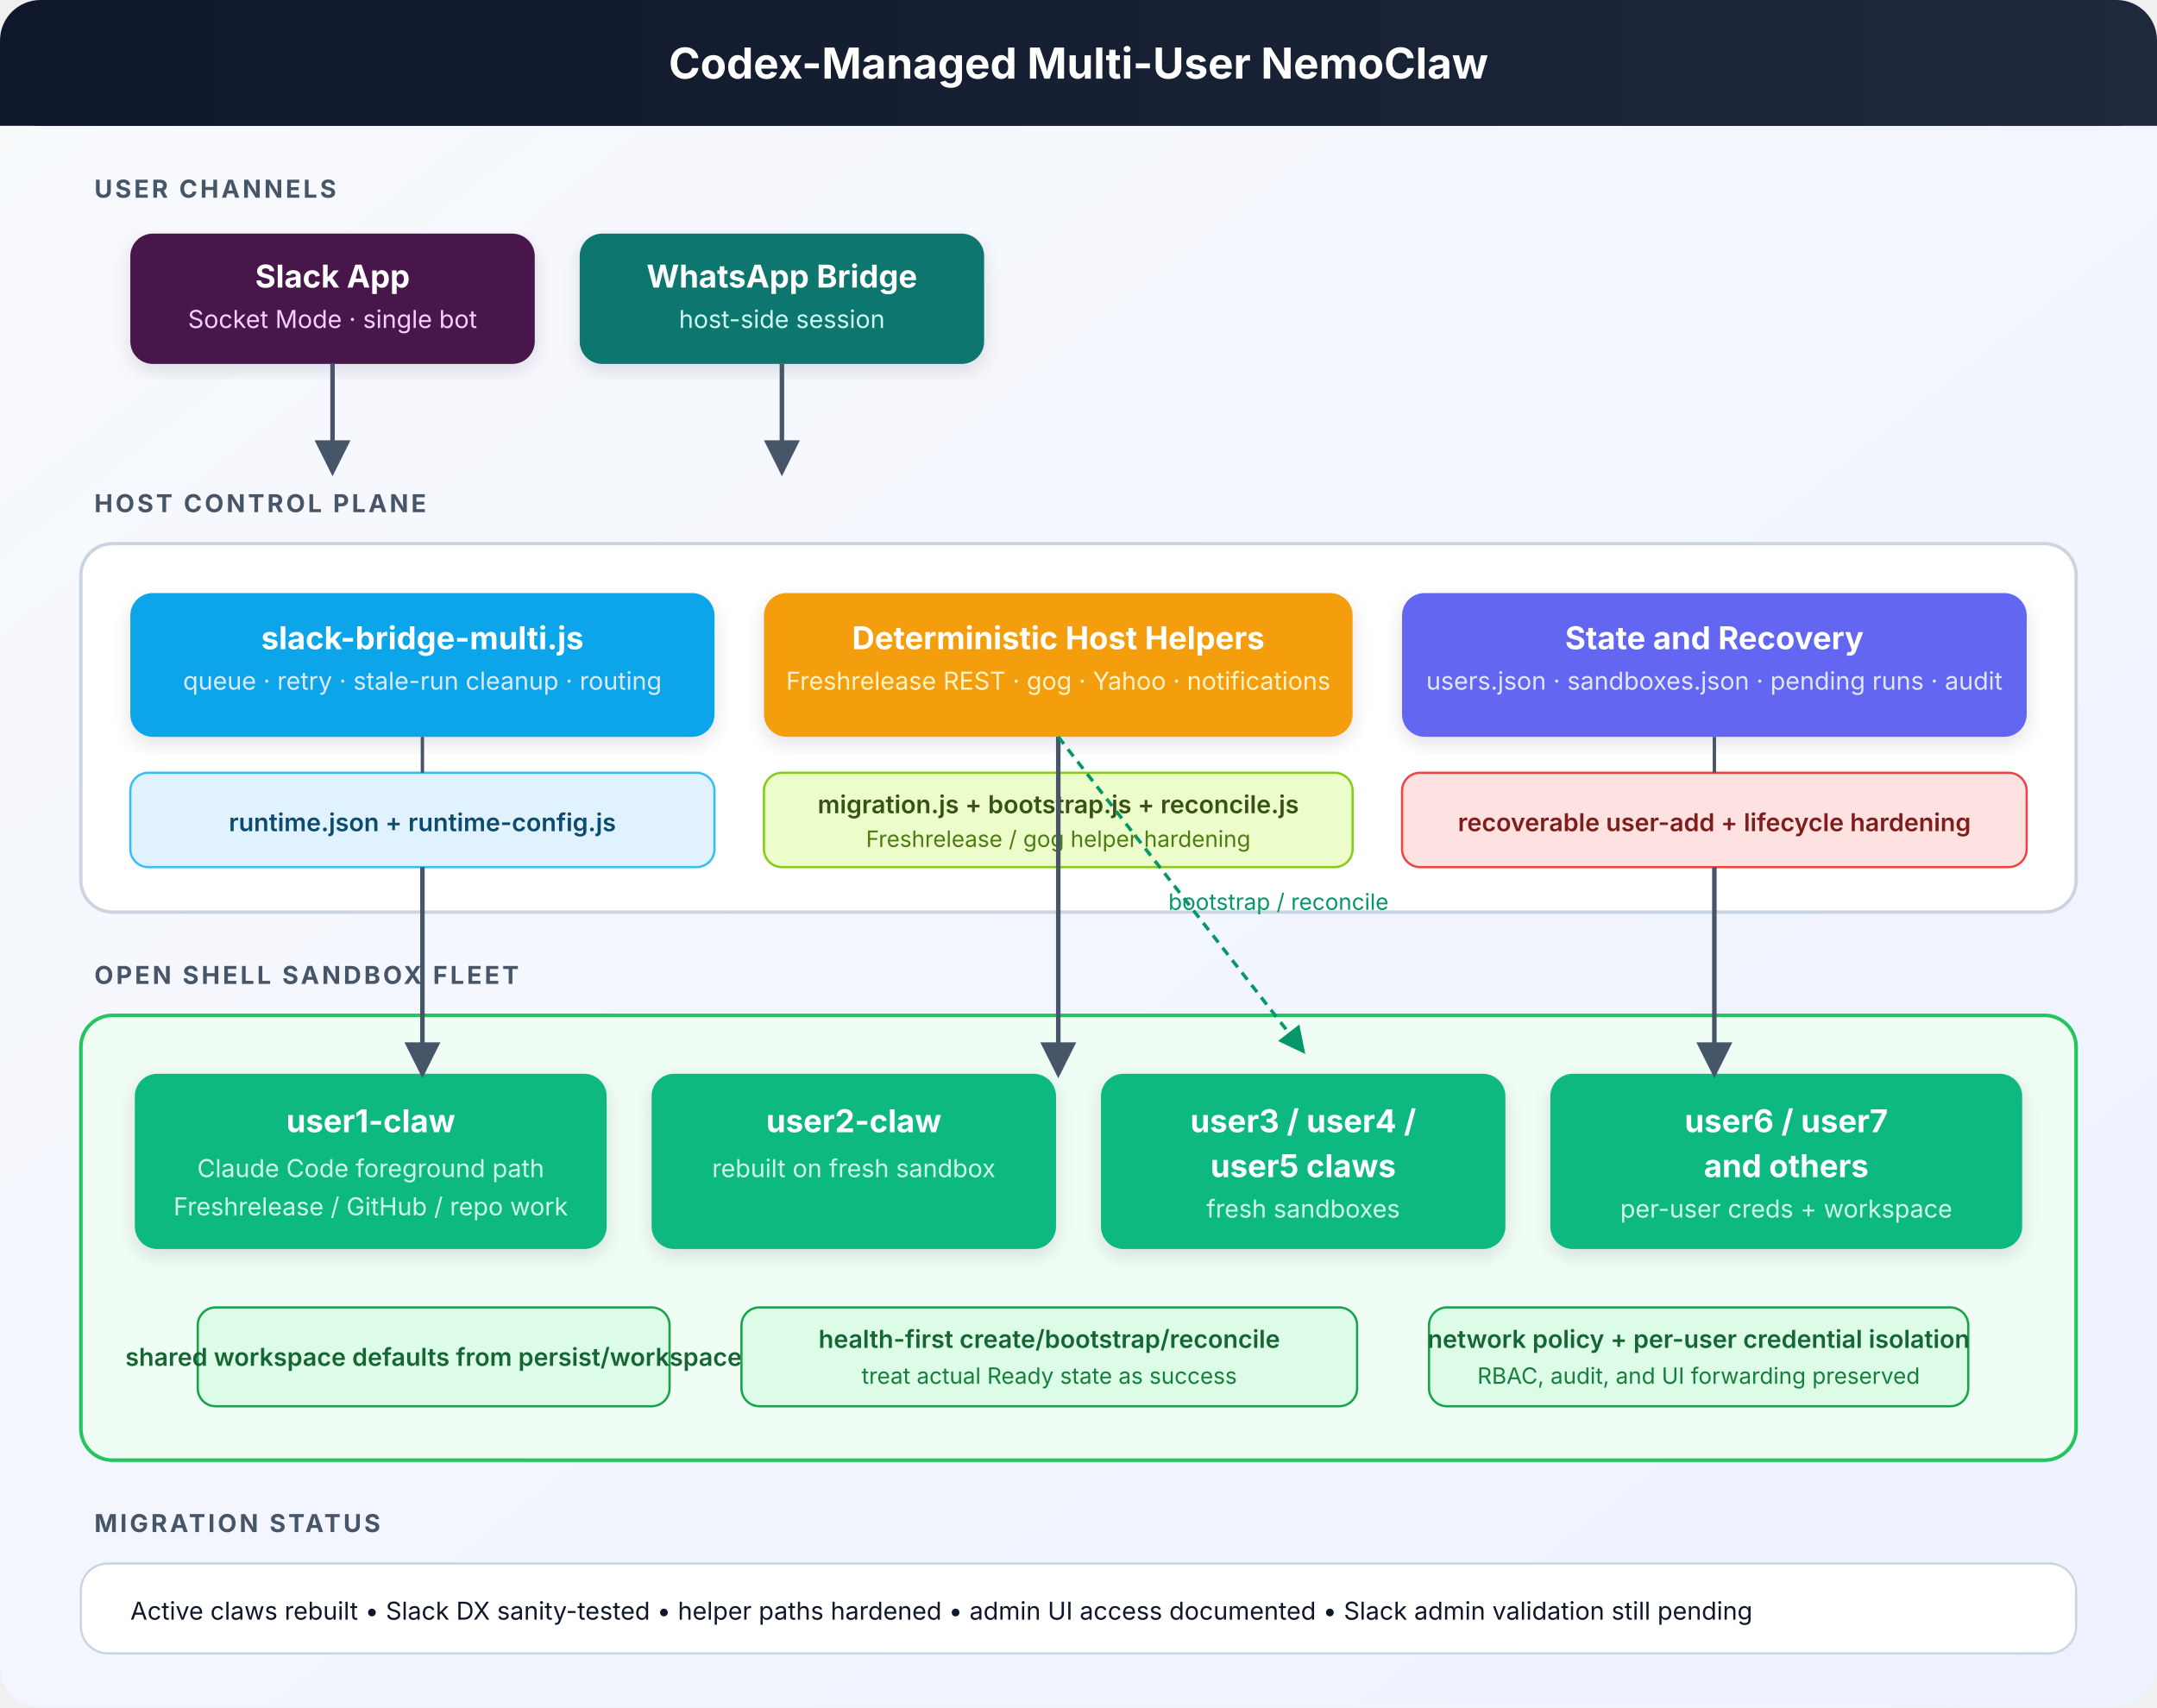
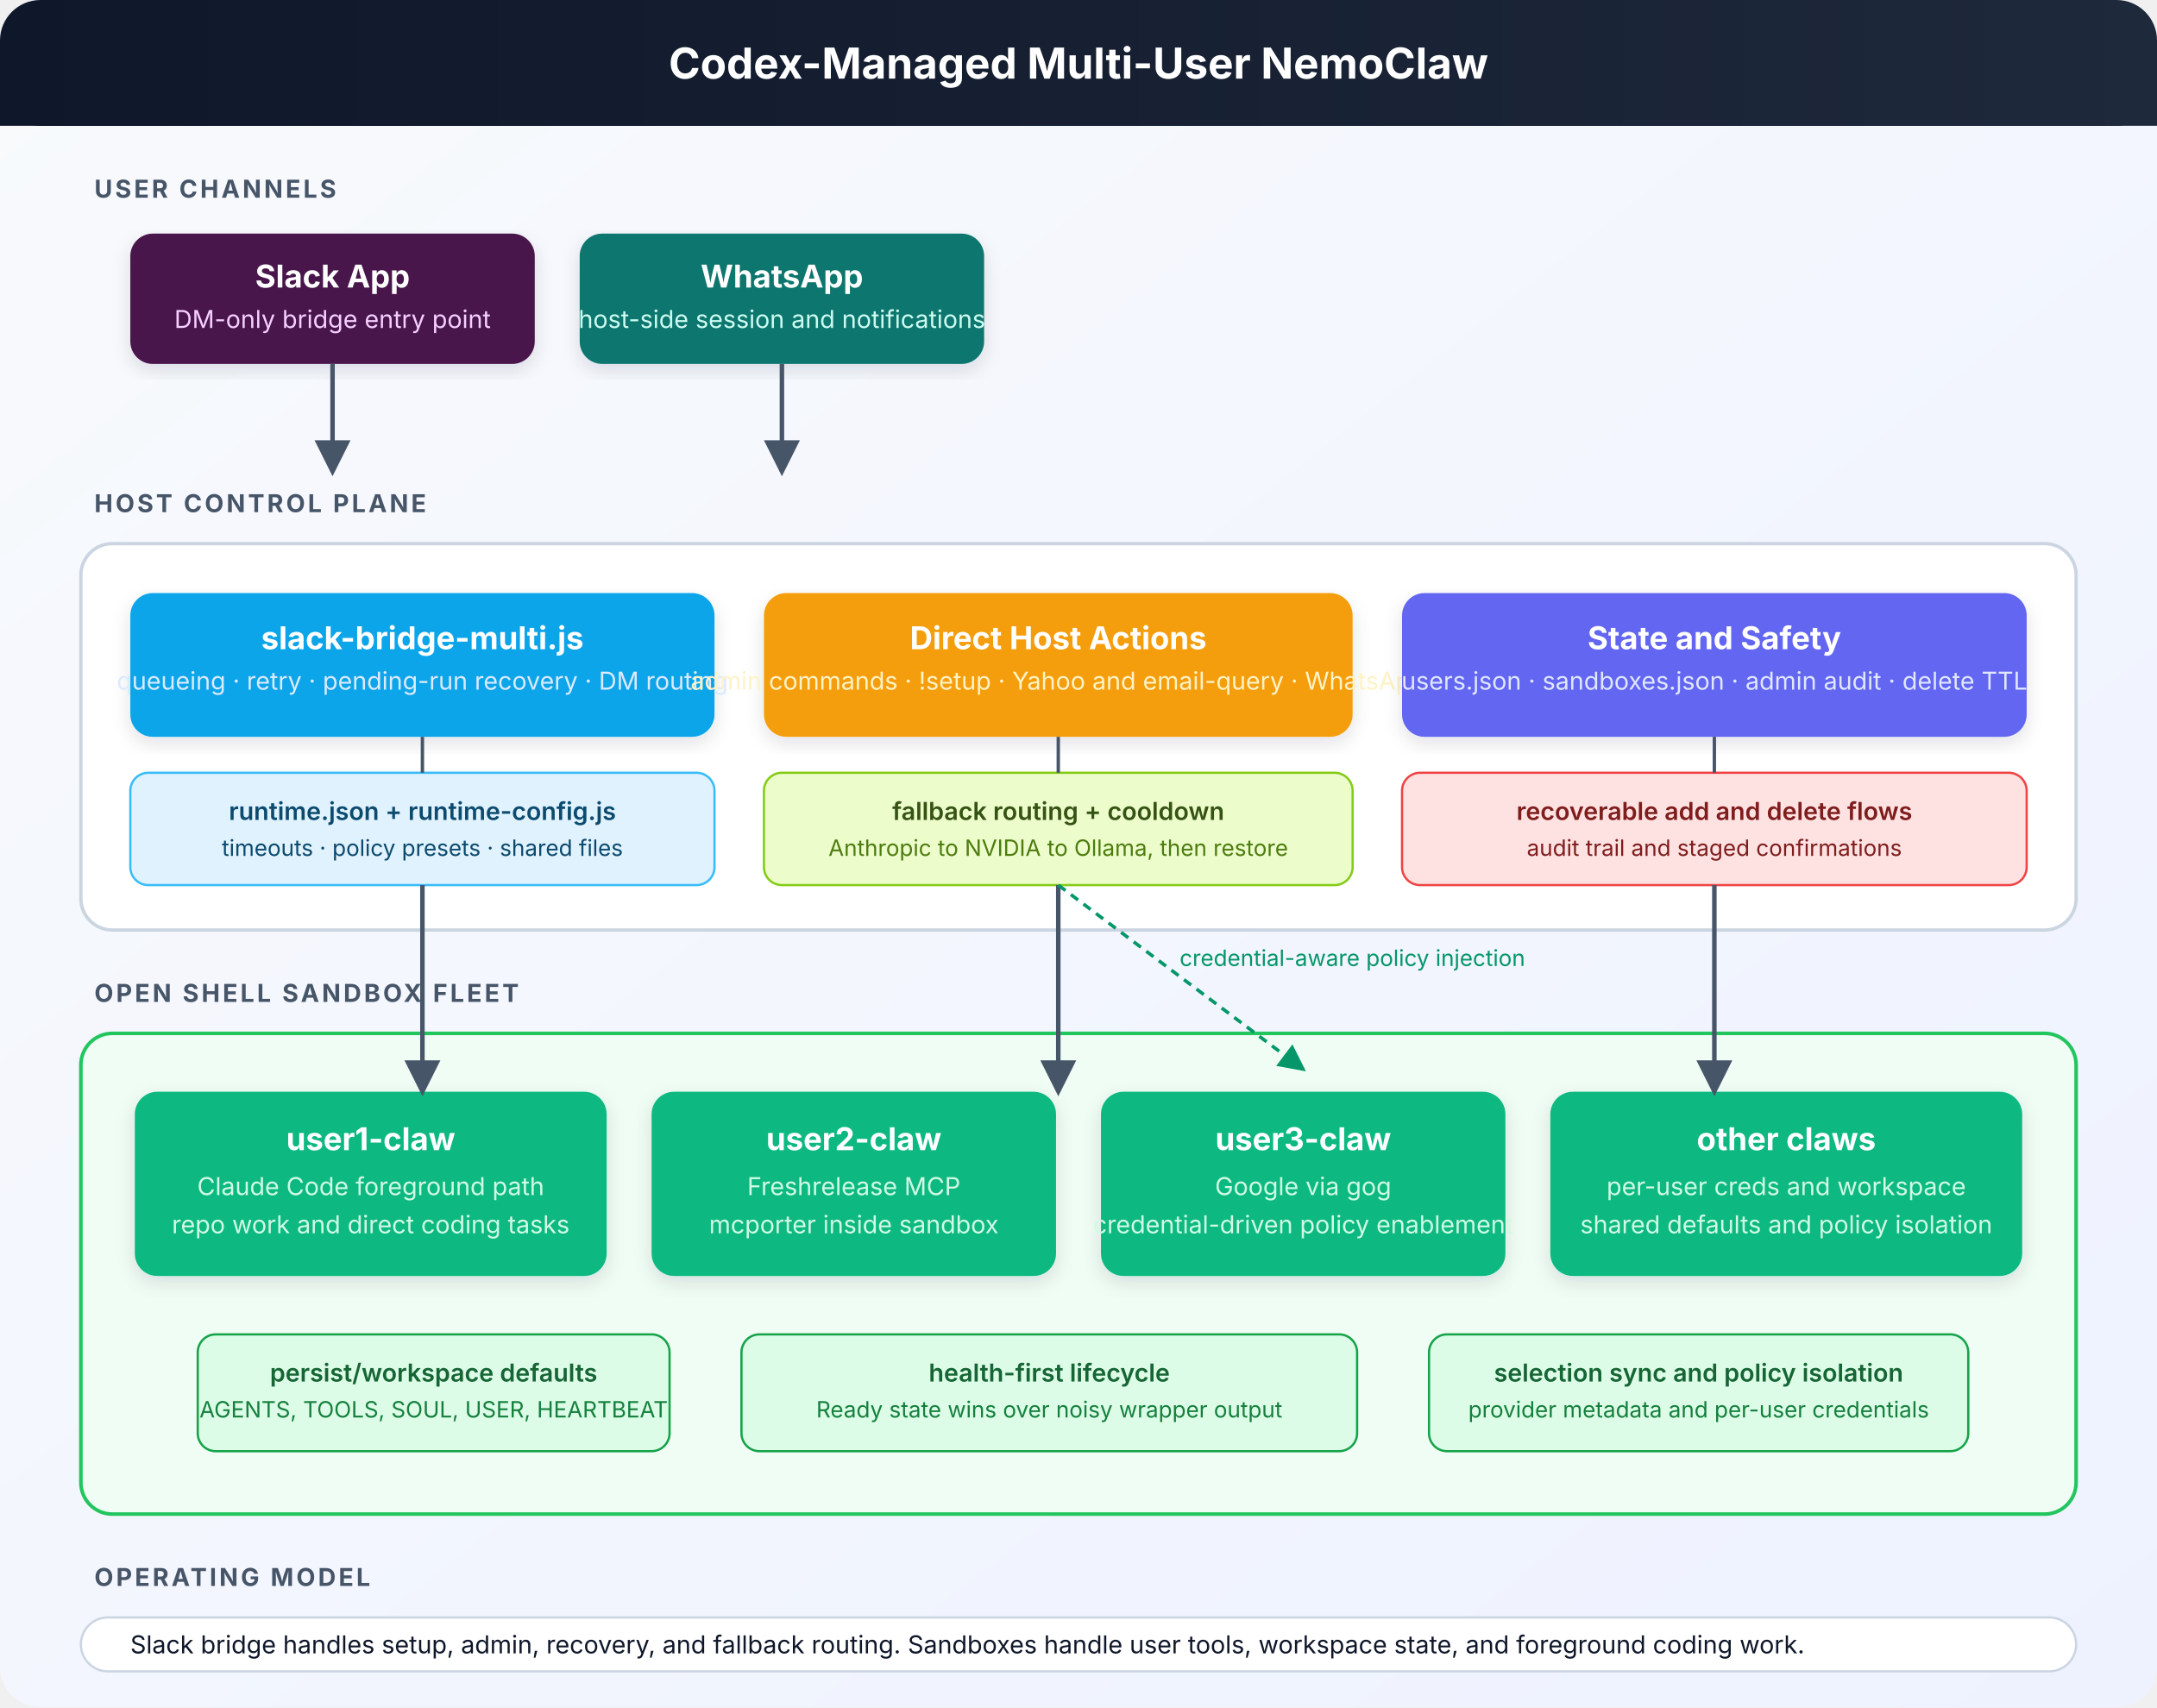
<svg xmlns="http://www.w3.org/2000/svg" viewBox="0 0 960 760" font-family="Inter, system-ui, sans-serif" font-size="13">
  <defs>
    <linearGradient id="bg" x1="0" y1="0" x2="1" y2="1">
      <stop offset="0%" stop-color="#f8fafc" />
      <stop offset="100%" stop-color="#eef2ff" />
    </linearGradient>
    <linearGradient id="title" x1="0" y1="0" x2="1" y2="0">
      <stop offset="0%" stop-color="#0f172a" />
      <stop offset="100%" stop-color="#1e293b" />
    </linearGradient>
    <filter id="shadow" x="-8%" y="-8%" width="116%" height="120%">
      <feDropShadow dx="0" dy="3" stdDeviation="4" flood-color="#0f172a" flood-opacity="0.12" />
    </filter>
    <marker id="arrow" markerWidth="8" markerHeight="8" refX="7" refY="4" orient="auto">
      <path d="M0,0 L8,4 L0,8 z" fill="#475569" />
    </marker>
    <marker id="arrowGreen" markerWidth="8" markerHeight="8" refX="7" refY="4" orient="auto">
      <path d="M0,0 L8,4 L0,8 z" fill="#059669" />
    </marker>
  </defs>
  <rect width="960" height="760" rx="18" fill="url(#bg)" />
  <rect x="0" y="0" width="960" height="56" rx="18" fill="url(#title)" />
  <rect x="0" y="28" width="960" height="28" fill="url(#title)" />
  <text x="480" y="35" text-anchor="middle" fill="#ffffff" font-size="19" font-weight="700">Codex-Managed Multi-User NemoClaw</text>
  <text x="42" y="88" fill="#475569" font-size="11" font-weight="700" letter-spacing="1.2">USER CHANNELS</text>
  <rect x="58" y="104" width="180" height="58" rx="10" fill="#4A154B" filter="url(#shadow)" />
  <text x="148" y="128" text-anchor="middle" fill="#ffffff" font-size="14" font-weight="700">Slack App</text>
-   <text x="148" y="146" text-anchor="middle" fill="#f5d0fe" font-size="11">Socket Mode · single bot</text>
+   <text x="148" y="146" text-anchor="middle" fill="#f5d0fe" font-size="11">DM-only bridge entry point</text>
  <rect x="258" y="104" width="180" height="58" rx="10" fill="#0f766e" filter="url(#shadow)" />
-   <text x="348" y="128" text-anchor="middle" fill="#ffffff" font-size="14" font-weight="700">WhatsApp Bridge</text>
-   <text x="348" y="146" text-anchor="middle" fill="#ccfbf1" font-size="11">host-side session</text>
+   <text x="348" y="128" text-anchor="middle" fill="#ffffff" font-size="14" font-weight="700">WhatsApp</text>
+   <text x="348" y="146" text-anchor="middle" fill="#ccfbf1" font-size="11">host-side session and notifications</text>
  <line x1="148" y1="162" x2="148" y2="210" stroke="#475569" stroke-width="2" marker-end="url(#arrow)" />
  <line x1="348" y1="162" x2="348" y2="210" stroke="#475569" stroke-width="2" marker-end="url(#arrow)" />
  <text x="42" y="228" fill="#475569" font-size="11" font-weight="700" letter-spacing="1.2">HOST CONTROL PLANE</text>
-   <rect x="36" y="242" width="888" height="164" rx="14" fill="#ffffff" stroke="#cbd5e1" stroke-width="1.5" />
+   <rect x="36" y="242" width="888" height="172" rx="14" fill="#ffffff" stroke="#cbd5e1" stroke-width="1.5" />
  <rect x="58" y="264" width="260" height="64" rx="10" fill="#0ea5e9" filter="url(#shadow)" />
  <text x="188" y="289" text-anchor="middle" fill="#ffffff" font-size="14" font-weight="700">slack-bridge-multi.js</text>
-   <text x="188" y="307" text-anchor="middle" fill="#dbeafe" font-size="11">queue · retry · stale-run cleanup · routing</text>
+   <text x="188" y="307" text-anchor="middle" fill="#dbeafe" font-size="11">queueing · retry · pending-run recovery · DM routing</text>
  <rect x="340" y="264" width="262" height="64" rx="10" fill="#f59e0b" filter="url(#shadow)" />
-   <text x="471" y="289" text-anchor="middle" fill="#ffffff" font-size="14" font-weight="700">Deterministic Host Helpers</text>
-   <text x="471" y="307" text-anchor="middle" fill="#fef3c7" font-size="11">Freshrelease REST · gog · Yahoo · notifications</text>
+   <text x="471" y="289" text-anchor="middle" fill="#ffffff" font-size="14" font-weight="700">Direct Host Actions</text>
+   <text x="471" y="307" text-anchor="middle" fill="#fef3c7" font-size="11">admin commands · !setup · Yahoo and email-query · WhatsApp</text>
  <rect x="624" y="264" width="278" height="64" rx="10" fill="#6366f1" filter="url(#shadow)" />
-   <text x="763" y="289" text-anchor="middle" fill="#ffffff" font-size="14" font-weight="700">State and Recovery</text>
-   <text x="763" y="307" text-anchor="middle" fill="#e0e7ff" font-size="11">users.json · sandboxes.json · pending runs · audit</text>
-   <rect x="58" y="344" width="260" height="42" rx="8" fill="#e0f2fe" stroke="#38bdf8" />
-   <text x="188" y="370" text-anchor="middle" fill="#0c4a6e" font-size="11" font-weight="600">runtime.json + runtime-config.js</text>
-   <rect x="340" y="344" width="262" height="42" rx="8" fill="#ecfccb" stroke="#84cc16" />
-   <text x="471" y="362" text-anchor="middle" fill="#365314" font-size="11" font-weight="600">migration.js + bootstrap.js + reconcile.js</text>
-   <text x="471" y="377" text-anchor="middle" fill="#4d7c0f" font-size="10">Freshrelease / gog helper hardening</text>
-   <rect x="624" y="344" width="278" height="42" rx="8" fill="#fee2e2" stroke="#ef4444" />
-   <text x="763" y="370" text-anchor="middle" fill="#7f1d1d" font-size="11" font-weight="600">recoverable user-add + lifecycle hardening</text>
+   <text x="763" y="289" text-anchor="middle" fill="#ffffff" font-size="14" font-weight="700">State and Safety</text>
+   <text x="763" y="307" text-anchor="middle" fill="#e0e7ff" font-size="11">users.json · sandboxes.json · admin audit · delete TTL</text>
+   <rect x="58" y="344" width="260" height="50" rx="8" fill="#e0f2fe" stroke="#38bdf8" />
+   <text x="188" y="365" text-anchor="middle" fill="#0c4a6e" font-size="11" font-weight="600">runtime.json + runtime-config.js</text>
+   <text x="188" y="381" text-anchor="middle" fill="#0c4a6e" font-size="10">timeouts · policy presets · shared files</text>
+   <rect x="340" y="344" width="262" height="50" rx="8" fill="#ecfccb" stroke="#84cc16" />
+   <text x="471" y="365" text-anchor="middle" fill="#365314" font-size="11" font-weight="600">fallback routing + cooldown</text>
+   <text x="471" y="381" text-anchor="middle" fill="#4d7c0f" font-size="10">Anthropic to NVIDIA to Ollama, then restore</text>
+   <rect x="624" y="344" width="278" height="50" rx="8" fill="#fee2e2" stroke="#ef4444" />
+   <text x="763" y="365" text-anchor="middle" fill="#7f1d1d" font-size="11" font-weight="600">recoverable add and delete flows</text>
+   <text x="763" y="381" text-anchor="middle" fill="#7f1d1d" font-size="10">audit trail and staged confirmations</text>
  <line x1="188" y1="328" x2="188" y2="344" stroke="#475569" stroke-width="1.5" />
  <line x1="471" y1="328" x2="471" y2="344" stroke="#475569" stroke-width="1.5" />
  <line x1="763" y1="328" x2="763" y2="344" stroke="#475569" stroke-width="1.5" />
-   <text x="42" y="438" fill="#475569" font-size="11" font-weight="700" letter-spacing="1.2">OPEN SHELL SANDBOX FLEET</text>
-   <rect x="36" y="452" width="888" height="198" rx="14" fill="#f0fdf4" stroke="#22c55e" stroke-width="1.6" />
-   <rect x="60" y="478" width="210" height="78" rx="10" fill="#10b981" filter="url(#shadow)" />
-   <text x="165" y="504" text-anchor="middle" fill="#ffffff" font-size="14" font-weight="700">user1-claw</text>
-   <text x="165" y="524" text-anchor="middle" fill="#d1fae5" font-size="11">Claude Code foreground path</text>
-   <text x="165" y="541" text-anchor="middle" fill="#d1fae5" font-size="11">Freshrelease / GitHub / repo work</text>
-   <rect x="290" y="478" width="180" height="78" rx="10" fill="#10b981" filter="url(#shadow)" />
-   <text x="380" y="504" text-anchor="middle" fill="#ffffff" font-size="14" font-weight="700">user2-claw</text>
-   <text x="380" y="524" text-anchor="middle" fill="#d1fae5" font-size="11">rebuilt on fresh sandbox</text>
-   <rect x="490" y="478" width="180" height="78" rx="10" fill="#10b981" filter="url(#shadow)" />
-   <text x="580" y="504" text-anchor="middle" fill="#ffffff" font-size="14" font-weight="700">user3 / user4 /</text>
-   <text x="580" y="524" text-anchor="middle" fill="#ffffff" font-size="14" font-weight="700">user5 claws</text>
-   <text x="580" y="542" text-anchor="middle" fill="#d1fae5" font-size="11">fresh sandboxes</text>
-   <rect x="690" y="478" width="210" height="78" rx="10" fill="#10b981" filter="url(#shadow)" />
-   <text x="795" y="504" text-anchor="middle" fill="#ffffff" font-size="14" font-weight="700">user6 / user7</text>
-   <text x="795" y="524" text-anchor="middle" fill="#ffffff" font-size="14" font-weight="700">and others</text>
-   <text x="795" y="542" text-anchor="middle" fill="#d1fae5" font-size="11">per-user creds + workspace</text>
-   <rect x="88" y="582" width="210" height="44" rx="8" fill="#dcfce7" stroke="#16a34a" />
-   <text x="193" y="608" text-anchor="middle" fill="#166534" font-size="11" font-weight="600">shared workspace defaults from persist/workspace</text>
-   <rect x="330" y="582" width="274" height="44" rx="8" fill="#dcfce7" stroke="#16a34a" />
-   <text x="467" y="600" text-anchor="middle" fill="#166534" font-size="11" font-weight="600">health-first create/bootstrap/reconcile</text>
-   <text x="467" y="616" text-anchor="middle" fill="#15803d" font-size="10">treat actual Ready state as success</text>
-   <rect x="636" y="582" width="240" height="44" rx="8" fill="#dcfce7" stroke="#16a34a" />
-   <text x="756" y="600" text-anchor="middle" fill="#166534" font-size="11" font-weight="600">network policy + per-user credential isolation</text>
-   <text x="756" y="616" text-anchor="middle" fill="#15803d" font-size="10">RBAC, audit, and UI forwarding preserved</text>
-   <line x1="188" y1="386" x2="188" y2="478" stroke="#475569" stroke-width="2" marker-end="url(#arrow)" />
-   <line x1="471" y1="328" x2="471" y2="478" stroke="#475569" stroke-width="2" marker-end="url(#arrow)" />
-   <line x1="763" y1="386" x2="763" y2="478" stroke="#475569" stroke-width="2" marker-end="url(#arrow)" />
-   <line x1="471" y1="328" x2="580" y2="468" stroke="#059669" stroke-width="1.5" stroke-dasharray="4,3" marker-end="url(#arrowGreen)" />
-   <text x="520" y="405" fill="#059669" font-size="10">bootstrap / reconcile</text>
-   <text x="42" y="682" fill="#475569" font-size="11" font-weight="700" letter-spacing="1.2">MIGRATION STATUS</text>
-   <rect x="36" y="696" width="888" height="40" rx="12" fill="#ffffff" stroke="#cbd5e1" />
-   <text x="58" y="721" fill="#0f172a" font-size="11">
-     Active claws rebuilt • Slack DX sanity-tested • helper paths hardened • admin UI access documented • Slack admin validation still pending
+   <text x="42" y="446" fill="#475569" font-size="11" font-weight="700" letter-spacing="1.2">OPEN SHELL SANDBOX FLEET</text>
+   <rect x="36" y="460" width="888" height="214" rx="14" fill="#f0fdf4" stroke="#22c55e" stroke-width="1.6" />
+   <rect x="60" y="486" width="210" height="82" rx="10" fill="#10b981" filter="url(#shadow)" />
+   <text x="165" y="512" text-anchor="middle" fill="#ffffff" font-size="14" font-weight="700">user1-claw</text>
+   <text x="165" y="532" text-anchor="middle" fill="#d1fae5" font-size="11">Claude Code foreground path</text>
+   <text x="165" y="549" text-anchor="middle" fill="#d1fae5" font-size="11">repo work and direct coding tasks</text>
+   <rect x="290" y="486" width="180" height="82" rx="10" fill="#10b981" filter="url(#shadow)" />
+   <text x="380" y="512" text-anchor="middle" fill="#ffffff" font-size="14" font-weight="700">user2-claw</text>
+   <text x="380" y="532" text-anchor="middle" fill="#d1fae5" font-size="11">Freshrelease MCP</text>
+   <text x="380" y="549" text-anchor="middle" fill="#d1fae5" font-size="11">mcporter inside sandbox</text>
+   <rect x="490" y="486" width="180" height="82" rx="10" fill="#10b981" filter="url(#shadow)" />
+   <text x="580" y="512" text-anchor="middle" fill="#ffffff" font-size="14" font-weight="700">user3-claw</text>
+   <text x="580" y="532" text-anchor="middle" fill="#d1fae5" font-size="11">Google via gog</text>
+   <text x="580" y="549" text-anchor="middle" fill="#d1fae5" font-size="11">credential-driven policy enablement</text>
+   <rect x="690" y="486" width="210" height="82" rx="10" fill="#10b981" filter="url(#shadow)" />
+   <text x="795" y="512" text-anchor="middle" fill="#ffffff" font-size="14" font-weight="700">other claws</text>
+   <text x="795" y="532" text-anchor="middle" fill="#d1fae5" font-size="11">per-user creds and workspace</text>
+   <text x="795" y="549" text-anchor="middle" fill="#d1fae5" font-size="11">shared defaults and policy isolation</text>
+   <rect x="88" y="594" width="210" height="52" rx="8" fill="#dcfce7" stroke="#16a34a" />
+   <text x="193" y="615" text-anchor="middle" fill="#166534" font-size="11" font-weight="600">persist/workspace defaults</text>
+   <text x="193" y="631" text-anchor="middle" fill="#15803d" font-size="10">AGENTS, TOOLS, SOUL, USER, HEARTBEAT</text>
+   <rect x="330" y="594" width="274" height="52" rx="8" fill="#dcfce7" stroke="#16a34a" />
+   <text x="467" y="615" text-anchor="middle" fill="#166534" font-size="11" font-weight="600">health-first lifecycle</text>
+   <text x="467" y="631" text-anchor="middle" fill="#15803d" font-size="10">Ready state wins over noisy wrapper output</text>
+   <rect x="636" y="594" width="240" height="52" rx="8" fill="#dcfce7" stroke="#16a34a" />
+   <text x="756" y="615" text-anchor="middle" fill="#166534" font-size="11" font-weight="600">selection sync and policy isolation</text>
+   <text x="756" y="631" text-anchor="middle" fill="#15803d" font-size="10">provider metadata and per-user credentials</text>
+   <line x1="188" y1="394" x2="188" y2="486" stroke="#475569" stroke-width="2" marker-end="url(#arrow)" />
+   <line x1="471" y1="394" x2="471" y2="486" stroke="#475569" stroke-width="2" marker-end="url(#arrow)" />
+   <line x1="763" y1="394" x2="763" y2="486" stroke="#475569" stroke-width="2" marker-end="url(#arrow)" />
+   <line x1="471" y1="394" x2="580" y2="476" stroke="#059669" stroke-width="1.5" stroke-dasharray="4,3" marker-end="url(#arrowGreen)" />
+   <text x="525" y="430" fill="#059669" font-size="10">credential-aware policy injection</text>
+   <text x="42" y="706" fill="#475569" font-size="11" font-weight="700" letter-spacing="1.2">OPERATING MODEL</text>
+   <rect x="36" y="720" width="888" height="24" rx="12" fill="#ffffff" stroke="#cbd5e1" />
+   <text x="58" y="736" fill="#0f172a" font-size="11">
+     Slack bridge handles setup, admin, recovery, and fallback routing. Sandboxes handle user tools, workspace state, and foreground coding work.
  </text>
</svg>
